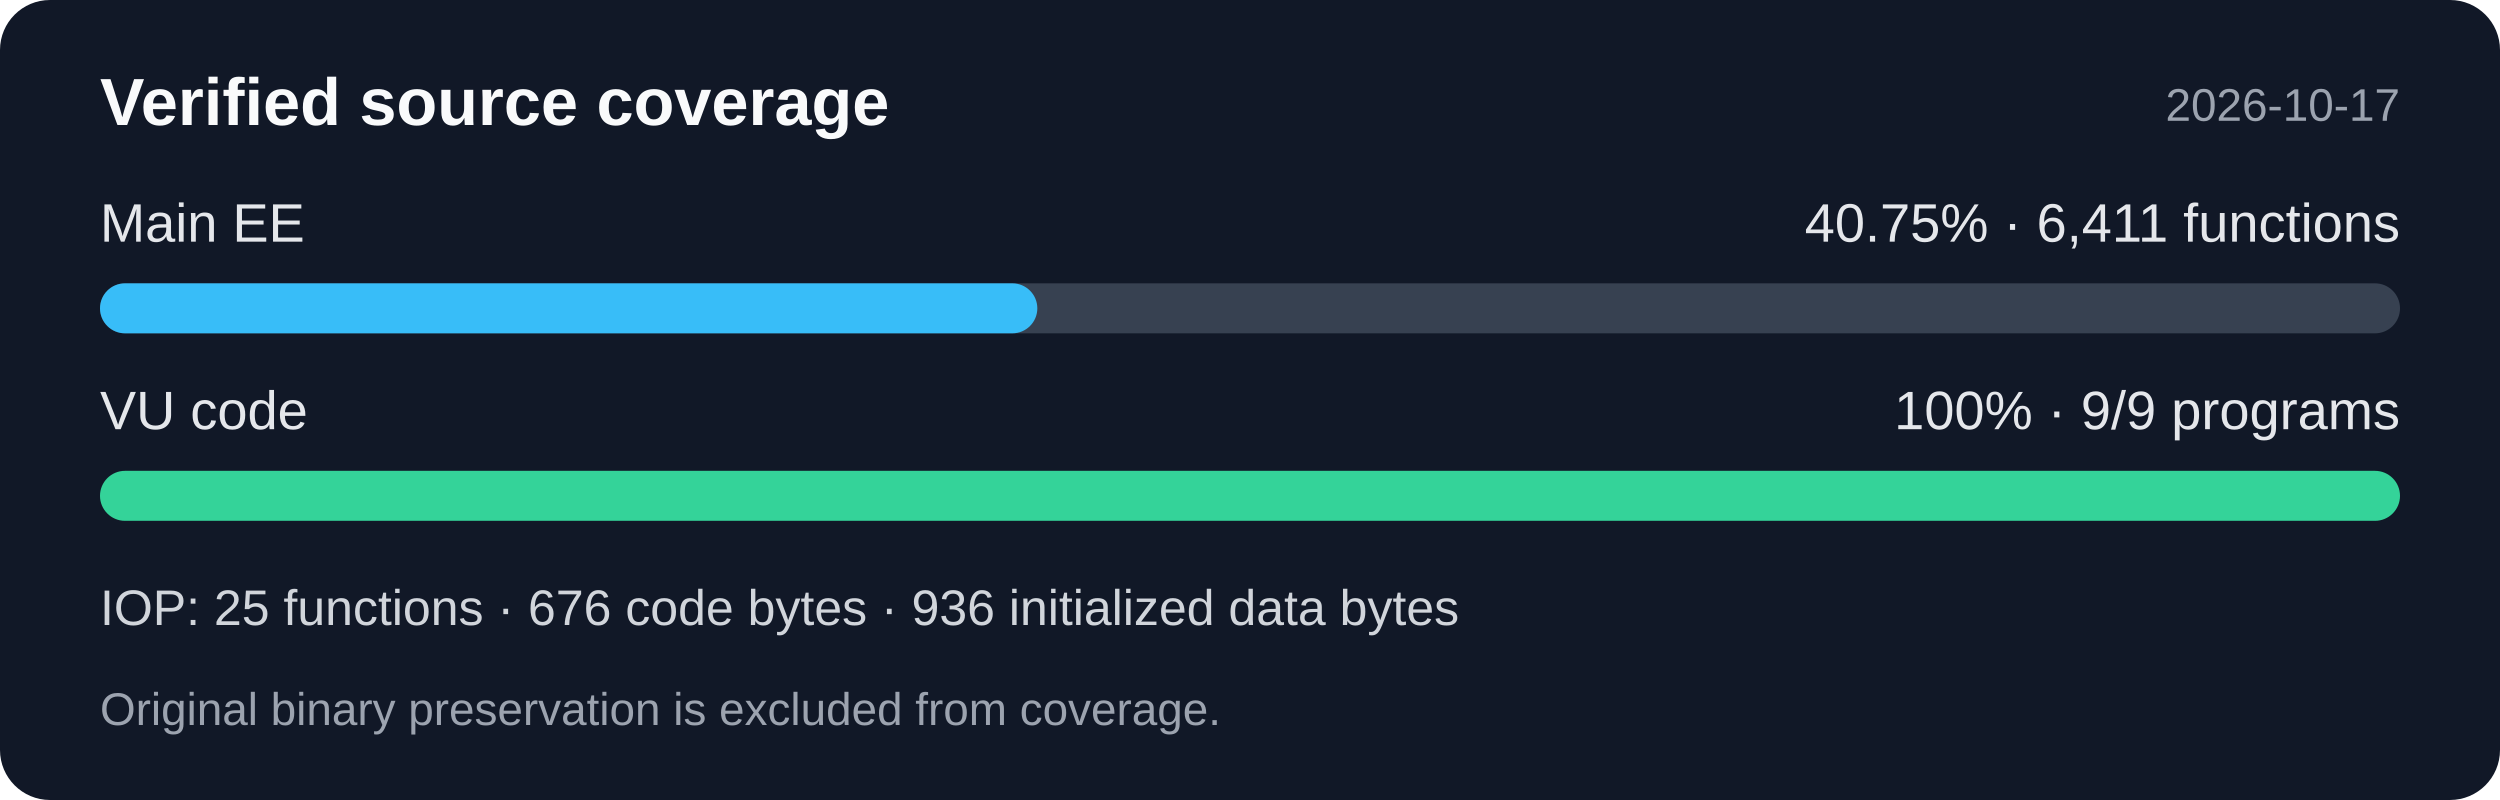
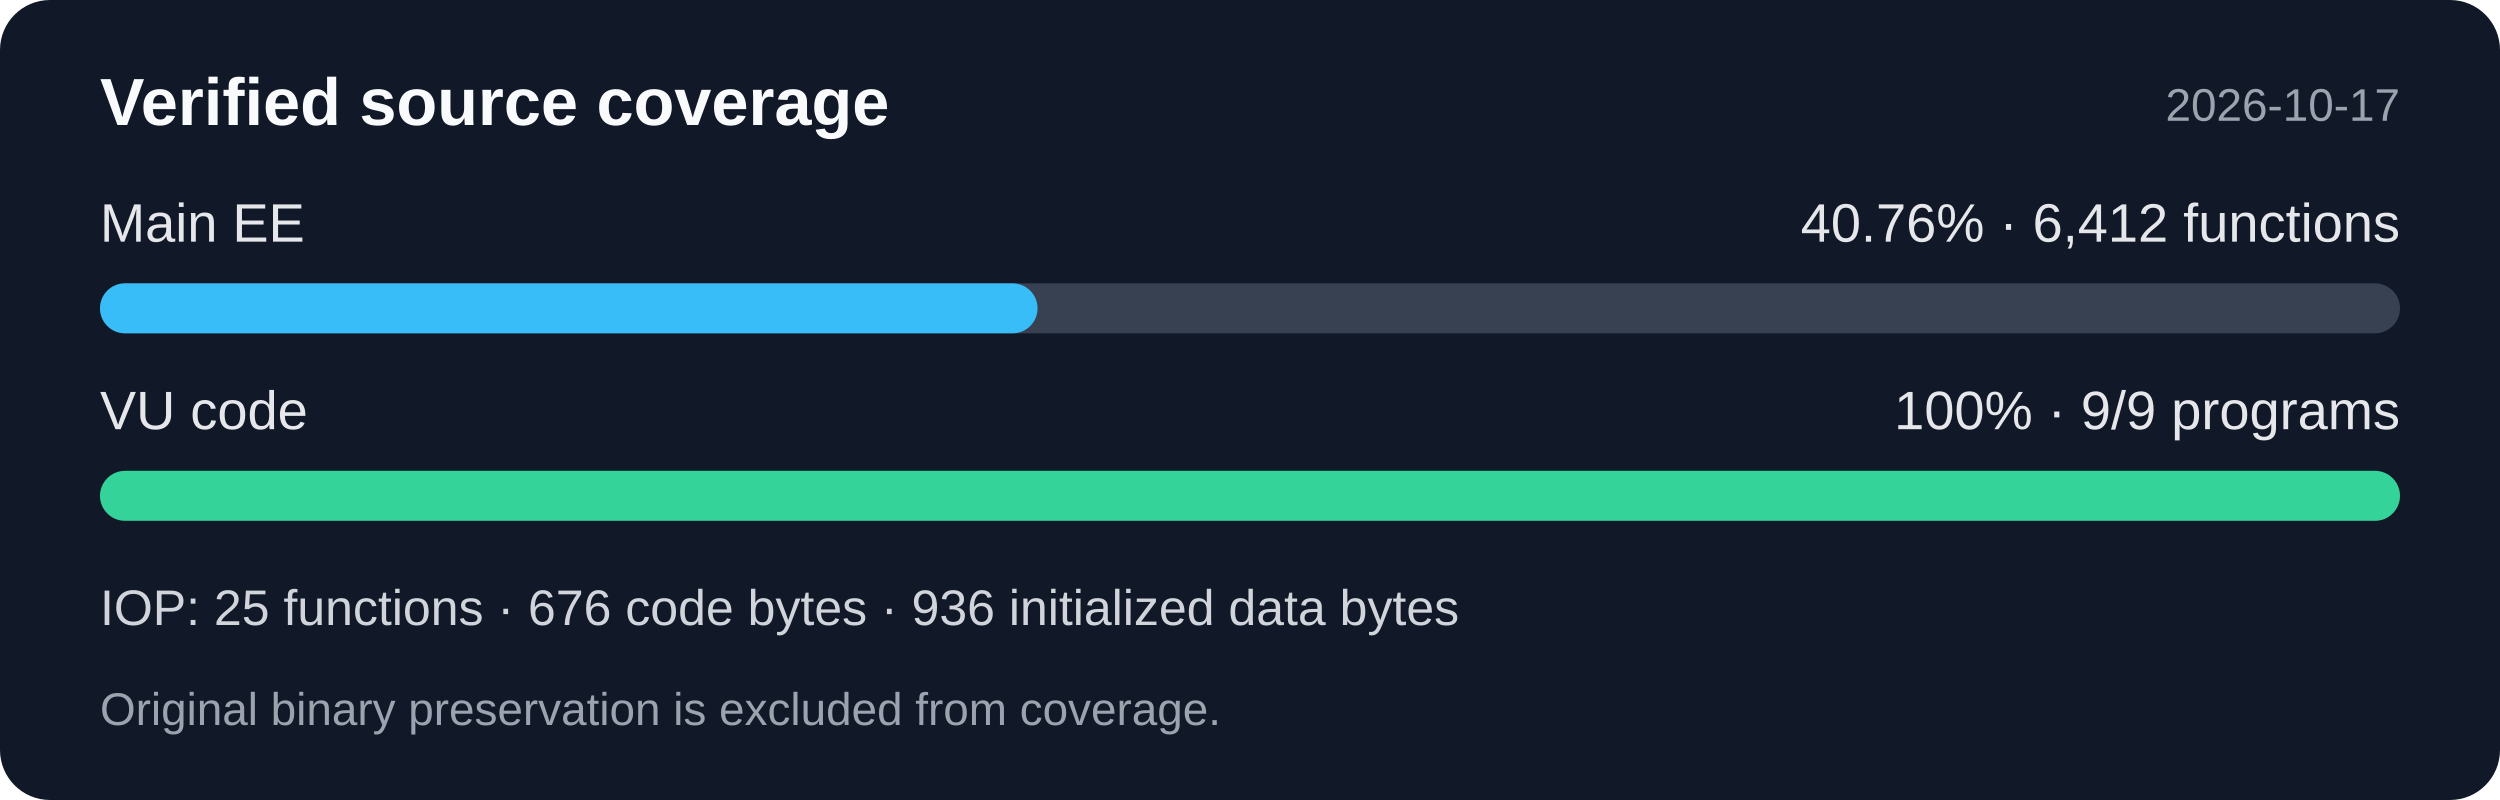
<svg xmlns="http://www.w3.org/2000/svg" width="600" height="192" viewBox="0 0 600 192" role="img" aria-labelledby="title desc">
  <rect width="600" height="192" rx="12" fill="#111827" />
  <g font-family="Segoe UI,Arial,sans-serif">
    <text x="24" y="30" fill="#f9fafb" font-size="16" font-weight="600">Verified source coverage</text>
    <text x="576" y="29" fill="#9ca3af" font-size="11" text-anchor="end">2026-10-17</text>
    <text x="24" y="58" fill="#e5e7eb" font-size="13">Main EE</text>
-     <text x="576" y="58" fill="#e5e7eb" font-size="13" text-anchor="end">40.75% · 6,411 functions</text>
+     <text x="576" y="58" fill="#e5e7eb" font-size="13" text-anchor="end">40.76% · 6,412 functions</text>
    <rect x="24" y="68" width="552" height="12" rx="6" fill="#374151" />
-     <rect x="24" y="68" width="224.958" height="12" rx="6" fill="#38bdf8" />
+     <rect x="24" y="68" width="225.014" height="12" rx="6" fill="#38bdf8" />
    <text x="24" y="103" fill="#e5e7eb" font-size="13">VU code</text>
    <text x="576" y="103" fill="#e5e7eb" font-size="13" text-anchor="end">100% · 9/9 programs</text>
    <rect x="24" y="113" width="552" height="12" rx="6" fill="#34d399" />
    <text x="24" y="150" fill="#d1d5db" font-size="12">IOP: 25 functions · 676 code bytes · 936 initialized data bytes</text>
    <text x="24" y="174" fill="#9ca3af" font-size="11">Original binary preservation is excluded from coverage.</text>
  </g>
</svg>
